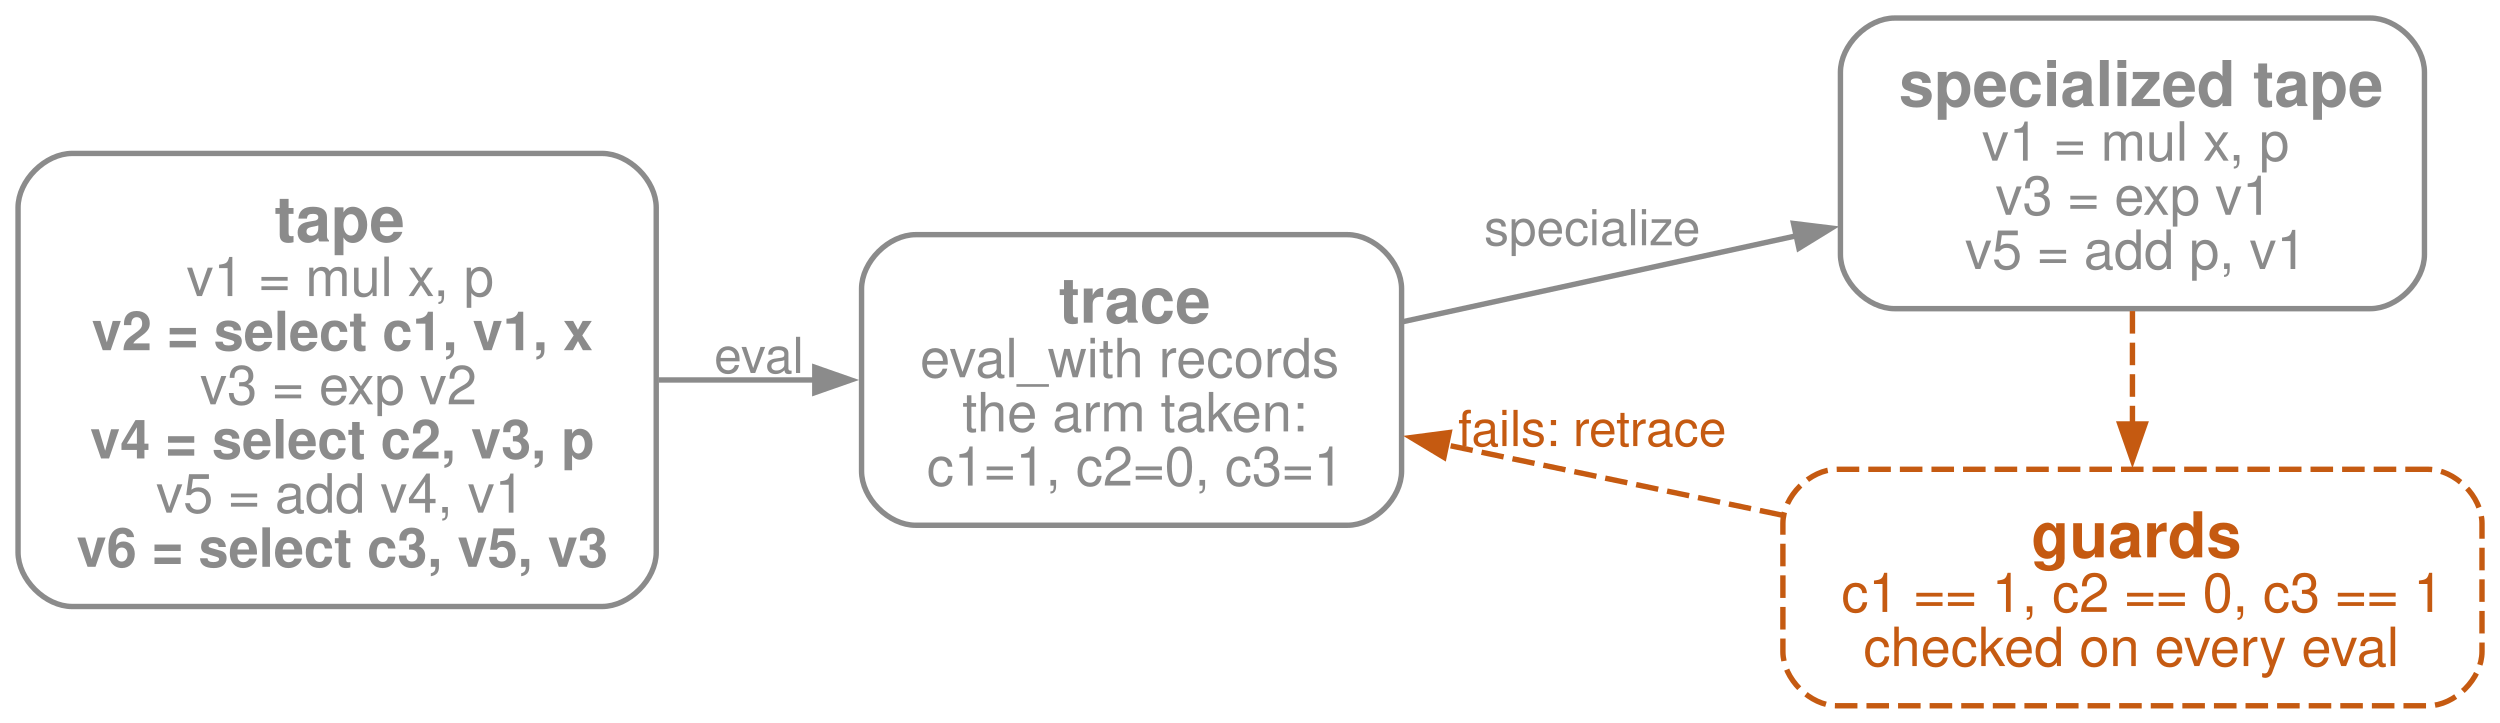
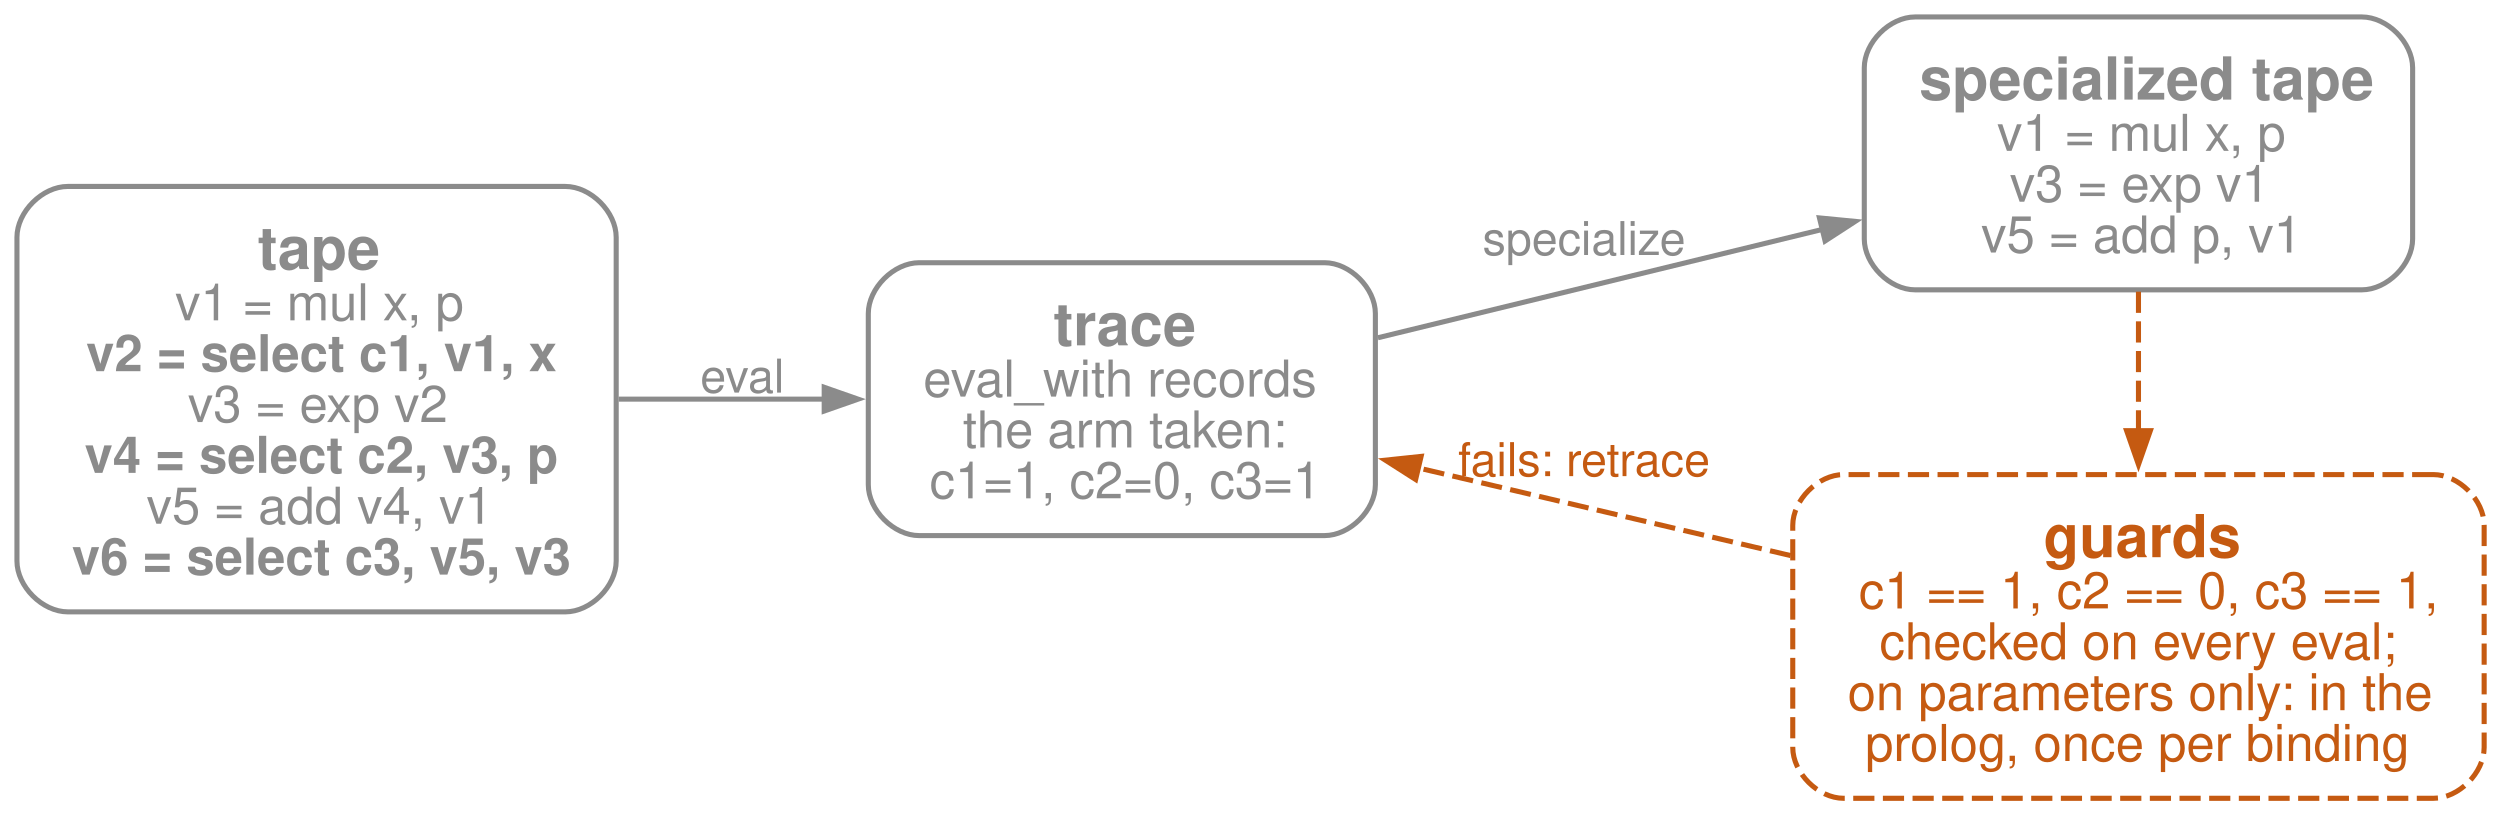
- <svg xmlns="http://www.w3.org/2000/svg" width="554pt" height="160pt" viewBox="0.00 0.00 554.00 160.00">
-   <g id="graph0" class="graph" transform="scale(1 1) rotate(0) translate(4 156.4)">
+ <svg xmlns="http://www.w3.org/2000/svg" width="590pt" height="192pt" viewBox="0.00 0.00 590.00 192.00">
+   <g id="graph0" class="graph" transform="scale(1 1) rotate(0) translate(4 188.4)">
    <g id="node1" class="node">
-       <path fill="none" stroke="#8b8b8b" stroke-width="1.2" d="M129.42,-122.4C129.42,-122.4 12,-122.4 12,-122.4 6,-122.4 0,-116.4 0,-110.4 0,-110.4 0,-34 0,-34 0,-28 6,-22 12,-22 12,-22 129.42,-22 129.42,-22 135.42,-22 141.42,-28 141.42,-34 141.42,-34 141.42,-110.4 141.42,-110.4 141.42,-116.4 135.42,-122.4 129.42,-122.4" />
-       <text xml:space="preserve" text-anchor="start" x="56.83" y="-102.9" font-family="Helvetica,Arial,sans-serif" font-weight="bold" font-size="14.00" fill="#8b8b8b">tape</text>
-       <text xml:space="preserve" text-anchor="start" x="37.33" y="-90.8" font-family="Helvetica,Arial,sans-serif" font-size="12.00" fill="#8b8b8b">v1 = mul x, p</text>
-       <text xml:space="preserve" text-anchor="start" x="16.33" y="-78.8" font-family="Helvetica,Arial,sans-serif" font-weight="bold" font-size="12.00" fill="#8b8b8b">v2 = select c1, v1, x</text>
-       <text xml:space="preserve" text-anchor="start" x="40.33" y="-66.8" font-family="Helvetica,Arial,sans-serif" font-size="12.00" fill="#8b8b8b">v3 = exp v2</text>
-       <text xml:space="preserve" text-anchor="start" x="15.96" y="-54.8" font-family="Helvetica,Arial,sans-serif" font-weight="bold" font-size="12.00" fill="#8b8b8b">v4 = select c2, v3, p</text>
-       <text xml:space="preserve" text-anchor="start" x="30.58" y="-42.8" font-family="Helvetica,Arial,sans-serif" font-size="12.00" fill="#8b8b8b">v5 = add v4, v1</text>
-       <text xml:space="preserve" text-anchor="start" x="12.96" y="-30.8" font-family="Helvetica,Arial,sans-serif" font-weight="bold" font-size="12.00" fill="#8b8b8b">v6 = select c3, v5, v3</text>
+       <path fill="none" stroke="#8b8b8b" stroke-width="1.2" d="M129.42,-144.4C129.42,-144.4 12,-144.4 12,-144.4 6,-144.4 0,-138.4 0,-132.4 0,-132.4 0,-56 0,-56 0,-50 6,-44 12,-44 12,-44 129.42,-44 129.42,-44 135.42,-44 141.42,-50 141.42,-56 141.42,-56 141.42,-132.4 141.42,-132.4 141.42,-138.4 135.42,-144.4 129.42,-144.4" />
+       <text xml:space="preserve" text-anchor="start" x="56.83" y="-124.9" font-family="Helvetica,Arial,sans-serif" font-weight="bold" font-size="14.00" fill="#8b8b8b">tape</text>
+       <text xml:space="preserve" text-anchor="start" x="37.33" y="-112.8" font-family="Helvetica,Arial,sans-serif" font-size="12.00" fill="#8b8b8b">v1 = mul x, p</text>
+       <text xml:space="preserve" text-anchor="start" x="16.33" y="-100.8" font-family="Helvetica,Arial,sans-serif" font-weight="bold" font-size="12.00" fill="#8b8b8b">v2 = select c1, v1, x</text>
+       <text xml:space="preserve" text-anchor="start" x="40.33" y="-88.8" font-family="Helvetica,Arial,sans-serif" font-size="12.00" fill="#8b8b8b">v3 = exp v2</text>
+       <text xml:space="preserve" text-anchor="start" x="15.96" y="-76.8" font-family="Helvetica,Arial,sans-serif" font-weight="bold" font-size="12.00" fill="#8b8b8b">v4 = select c2, v3, p</text>
+       <text xml:space="preserve" text-anchor="start" x="30.58" y="-64.8" font-family="Helvetica,Arial,sans-serif" font-size="12.00" fill="#8b8b8b">v5 = add v4, v1</text>
+       <text xml:space="preserve" text-anchor="start" x="12.96" y="-52.8" font-family="Helvetica,Arial,sans-serif" font-weight="bold" font-size="12.00" fill="#8b8b8b">v6 = select c3, v5, v3</text>
    </g>
    <g id="node2" class="node">
-       <path fill="none" stroke="#8b8b8b" stroke-width="1.2" d="M294.59,-104.4C294.59,-104.4 198.92,-104.4 198.92,-104.4 192.92,-104.4 186.92,-98.4 186.92,-92.4 186.92,-92.4 186.92,-52 186.92,-52 186.92,-46 192.92,-40 198.92,-40 198.92,-40 294.59,-40 294.59,-40 300.59,-40 306.59,-46 306.59,-52 306.59,-52 306.59,-92.4 306.59,-92.4 306.59,-98.4 300.59,-104.4 294.59,-104.4" />
-       <text xml:space="preserve" text-anchor="start" x="230.63" y="-84.9" font-family="Helvetica,Arial,sans-serif" font-weight="bold" font-size="14.00" fill="#8b8b8b">trace</text>
-       <text xml:space="preserve" text-anchor="start" x="199.88" y="-72.8" font-family="Helvetica,Arial,sans-serif" font-size="12.00" fill="#8b8b8b">eval_with records</text>
-       <text xml:space="preserve" text-anchor="start" x="209.25" y="-60.8" font-family="Helvetica,Arial,sans-serif" font-size="12.00" fill="#8b8b8b">the arm taken:</text>
-       <text xml:space="preserve" text-anchor="start" x="201.38" y="-48.8" font-family="Helvetica,Arial,sans-serif" font-size="12.00" fill="#8b8b8b">c1=1, c2=0, c3=1</text>
+       <path fill="none" stroke="#8b8b8b" stroke-width="1.2" d="M308.59,-126.4C308.59,-126.4 212.92,-126.4 212.92,-126.4 206.92,-126.4 200.92,-120.4 200.92,-114.4 200.92,-114.4 200.92,-74 200.92,-74 200.92,-68 206.92,-62 212.92,-62 212.92,-62 308.59,-62 308.59,-62 314.59,-62 320.59,-68 320.59,-74 320.59,-74 320.59,-114.4 320.59,-114.4 320.59,-120.4 314.59,-126.4 308.59,-126.4" />
+       <text xml:space="preserve" text-anchor="start" x="244.63" y="-106.9" font-family="Helvetica,Arial,sans-serif" font-weight="bold" font-size="14.00" fill="#8b8b8b">trace</text>
+       <text xml:space="preserve" text-anchor="start" x="213.88" y="-94.8" font-family="Helvetica,Arial,sans-serif" font-size="12.00" fill="#8b8b8b">eval_with records</text>
+       <text xml:space="preserve" text-anchor="start" x="223.25" y="-82.8" font-family="Helvetica,Arial,sans-serif" font-size="12.00" fill="#8b8b8b">the arm taken:</text>
+       <text xml:space="preserve" text-anchor="start" x="215.38" y="-70.8" font-family="Helvetica,Arial,sans-serif" font-size="12.00" fill="#8b8b8b">c1=1, c2=0, c3=1</text>
    </g>
    <g id="edge1" class="edge">
-       <path fill="none" stroke="#8b8b8b" stroke-width="1.2" d="M142,-72.2C153.5,-72.2 165.4,-72.2 176.86,-72.2" />
-       <polygon fill="#8b8b8b" stroke="#8b8b8b" stroke-width="1.2" points="176.56,-75 184.56,-72.2 176.56,-69.4 176.56,-75" />
-       <text xml:space="preserve" text-anchor="middle" x="164.17" y="-73.75" font-family="Helvetica,Arial,sans-serif" font-size="11.00" fill="#8b8b8b">eval</text>
+       <path fill="none" stroke="#8b8b8b" stroke-width="1.2" d="M142,-94.2C157.89,-94.2 174.76,-94.2 190.61,-94.2" />
+       <polygon fill="#8b8b8b" stroke="#8b8b8b" stroke-width="1.2" points="190.51,-97 198.51,-94.2 190.51,-91.4 190.51,-97" />
+       <text xml:space="preserve" text-anchor="middle" x="171.17" y="-95.75" font-family="Helvetica,Arial,sans-serif" font-size="11.00" fill="#8b8b8b">eval</text>
    </g>
    <g id="node3" class="node">
-       <path fill="none" stroke="#8b8b8b" stroke-width="1.2" d="M521.26,-152.4C521.26,-152.4 415.84,-152.4 415.84,-152.4 409.84,-152.4 403.84,-146.4 403.84,-140.4 403.84,-140.4 403.84,-100 403.84,-100 403.84,-94 409.84,-88 415.84,-88 415.84,-88 521.26,-88 521.26,-88 527.26,-88 533.26,-94 533.26,-100 533.26,-100 533.26,-140.4 533.26,-140.4 533.26,-146.4 527.26,-152.4 521.26,-152.4" />
-       <text xml:space="preserve" text-anchor="start" x="416.8" y="-132.9" font-family="Helvetica,Arial,sans-serif" font-weight="bold" font-size="14.00" fill="#8b8b8b">specialized tape</text>
-       <text xml:space="preserve" text-anchor="start" x="435.18" y="-120.8" font-family="Helvetica,Arial,sans-serif" font-size="12.00" fill="#8b8b8b">v1 = mul x, p</text>
-       <text xml:space="preserve" text-anchor="start" x="438.18" y="-108.8" font-family="Helvetica,Arial,sans-serif" font-size="12.00" fill="#8b8b8b">v3 = exp v1</text>
-       <text xml:space="preserve" text-anchor="start" x="431.43" y="-96.8" font-family="Helvetica,Arial,sans-serif" font-size="12.00" fill="#8b8b8b">v5 = add p, v1</text>
+       <path fill="none" stroke="#8b8b8b" stroke-width="1.2" d="M553.38,-184.4C553.38,-184.4 447.97,-184.4 447.97,-184.4 441.97,-184.4 435.97,-178.4 435.97,-172.4 435.97,-172.4 435.97,-132 435.97,-132 435.97,-126 441.97,-120 447.97,-120 447.97,-120 553.38,-120 553.38,-120 559.38,-120 565.38,-126 565.38,-132 565.38,-132 565.38,-172.4 565.38,-172.4 565.38,-178.4 559.38,-184.4 553.38,-184.4" />
+       <text xml:space="preserve" text-anchor="start" x="448.93" y="-164.9" font-family="Helvetica,Arial,sans-serif" font-weight="bold" font-size="14.00" fill="#8b8b8b">specialized tape</text>
+       <text xml:space="preserve" text-anchor="start" x="467.3" y="-152.8" font-family="Helvetica,Arial,sans-serif" font-size="12.00" fill="#8b8b8b">v1 = mul x, p</text>
+       <text xml:space="preserve" text-anchor="start" x="470.3" y="-140.8" font-family="Helvetica,Arial,sans-serif" font-size="12.00" fill="#8b8b8b">v3 = exp v1</text>
+       <text xml:space="preserve" text-anchor="start" x="463.55" y="-128.8" font-family="Helvetica,Arial,sans-serif" font-size="12.00" fill="#8b8b8b">v5 = add p, v1</text>
    </g>
    <g id="edge2" class="edge">
-       <path fill="none" stroke="#8b8b8b" stroke-width="1.2" d="M306.95,-85.13C333.79,-90.99 365.81,-97.98 394.16,-104.17" />
-       <polygon fill="#8b8b8b" stroke="#8b8b8b" stroke-width="1.2" points="393.44,-106.88 401.85,-105.85 394.63,-101.41 393.44,-106.88" />
-       <text xml:space="preserve" text-anchor="middle" x="348.84" y="-102.05" font-family="Helvetica,Arial,sans-serif" font-size="11.00" fill="#8b8b8b">specialize</text>
+       <path fill="none" stroke="#8b8b8b" stroke-width="1.2" d="M321.18,-108.69C353.01,-116.45 392.5,-126.07 426.24,-134.3" />
+       <polygon fill="#8b8b8b" stroke="#8b8b8b" stroke-width="1.2" points="425.39,-136.97 433.83,-136.15 426.72,-131.53 425.39,-136.97" />
+       <text xml:space="preserve" text-anchor="middle" x="369.84" y="-128.22" font-family="Helvetica,Arial,sans-serif" font-size="11.00" fill="#8b8b8b">specialize</text>
    </g>
    <g id="node4" class="node">
-       <path fill="none" stroke="#c55a11" stroke-width="1.2" stroke-dasharray="5,2" d="M534.01,-52.4C534.01,-52.4 403.09,-52.4 403.09,-52.4 397.09,-52.4 391.09,-46.4 391.09,-40.4 391.09,-40.4 391.09,-12 391.09,-12 391.09,-6 397.09,0 403.09,0 403.09,0 534.01,0 534.01,0 540.01,0 546.01,-6 546.01,-12 546.01,-12 546.01,-40.4 546.01,-40.4 546.01,-46.4 540.01,-52.4 534.01,-52.4" />
-       <text xml:space="preserve" text-anchor="start" x="446.05" y="-32.9" font-family="Helvetica,Arial,sans-serif" font-weight="bold" font-size="14.00" fill="#c55a11">guards</text>
-       <text xml:space="preserve" text-anchor="start" x="404.05" y="-20.8" font-family="Helvetica,Arial,sans-serif" font-size="12.00" fill="#c55a11">c1 == 1, c2 == 0, c3 == 1</text>
-       <text xml:space="preserve" text-anchor="start" x="408.93" y="-8.8" font-family="Helvetica,Arial,sans-serif" font-size="12.00" fill="#c55a11">checked on every eval</text>
+       <path fill="none" stroke="#c55a11" stroke-width="1.2" stroke-dasharray="5,2" d="M570.26,-76.4C570.26,-76.4 431.09,-76.4 431.09,-76.4 425.09,-76.4 419.09,-70.4 419.09,-64.4 419.09,-64.4 419.09,-12 419.09,-12 419.09,-6 425.09,0 431.09,0 431.09,0 570.26,0 570.26,0 576.26,0 582.26,-6 582.26,-12 582.26,-12 582.26,-64.4 582.26,-64.4 582.26,-70.4 576.26,-76.4 570.26,-76.4" />
+       <text xml:space="preserve" text-anchor="start" x="478.18" y="-56.9" font-family="Helvetica,Arial,sans-serif" font-weight="bold" font-size="14.00" fill="#c55a11">guards</text>
+       <text xml:space="preserve" text-anchor="start" x="434.68" y="-44.8" font-family="Helvetica,Arial,sans-serif" font-size="12.00" fill="#c55a11">c1 == 1, c2 == 0, c3 == 1,</text>
+       <text xml:space="preserve" text-anchor="start" x="439.55" y="-32.8" font-family="Helvetica,Arial,sans-serif" font-size="12.00" fill="#c55a11">checked on every eval;</text>
+       <text xml:space="preserve" text-anchor="start" x="432.05" y="-20.8" font-family="Helvetica,Arial,sans-serif" font-size="12.00" fill="#c55a11">on parameters only: in the</text>
+       <text xml:space="preserve" text-anchor="start" x="436.18" y="-8.8" font-family="Helvetica,Arial,sans-serif" font-size="12.00" fill="#c55a11">prolog, once per binding</text>
    </g>
    <g id="edge3" class="edge">
-       <path fill="none" stroke="#c55a11" stroke-width="1.2" stroke-dasharray="5,2" d="M468.55,-87.47C468.55,-79.13 468.55,-70.78 468.55,-62.44" />
-       <polygon fill="#c55a11" stroke="#c55a11" stroke-width="1.2" points="471.35,-62.45 468.55,-54.45 465.75,-62.45 471.35,-62.45" />
+       <path fill="none" stroke="#c55a11" stroke-width="1.2" stroke-dasharray="5,2" d="M500.68,-119.57C500.68,-108.58 500.68,-97.59 500.68,-86.6" />
+       <polygon fill="#c55a11" stroke="#c55a11" stroke-width="1.2" points="503.48,-86.76 500.68,-78.76 497.88,-86.76 503.48,-86.76" />
    </g>
    <g id="edge4" class="edge">
-       <path fill="none" stroke="#c55a11" stroke-width="1.2" stroke-dasharray="5,2" d="M390.87,-42.25C366.68,-47.31 340.12,-52.87 316.52,-57.81" />
-       <polygon fill="#c55a11" stroke="#c55a11" stroke-width="1.2" points="315.98,-55.06 308.72,-59.44 317.13,-60.54 315.98,-55.06" />
-       <text xml:space="preserve" text-anchor="middle" x="348.84" y="-57.56" font-family="Helvetica,Arial,sans-serif" font-size="11.00" fill="#c55a11">fails: retrace</text>
+       <path fill="none" stroke="#c55a11" stroke-width="1.2" stroke-dasharray="5,2" d="M418.59,-57.28C390.02,-64.01 358.18,-71.5 330.7,-77.97" />
+       <polygon fill="#c55a11" stroke="#c55a11" stroke-width="1.2" points="330.09,-75.24 322.95,-79.8 331.38,-80.69 330.09,-75.24" />
+       <text xml:space="preserve" text-anchor="middle" x="369.84" y="-76.04" font-family="Helvetica,Arial,sans-serif" font-size="11.00" fill="#c55a11">fails: retrace</text>
    </g>
  </g>
</svg>
